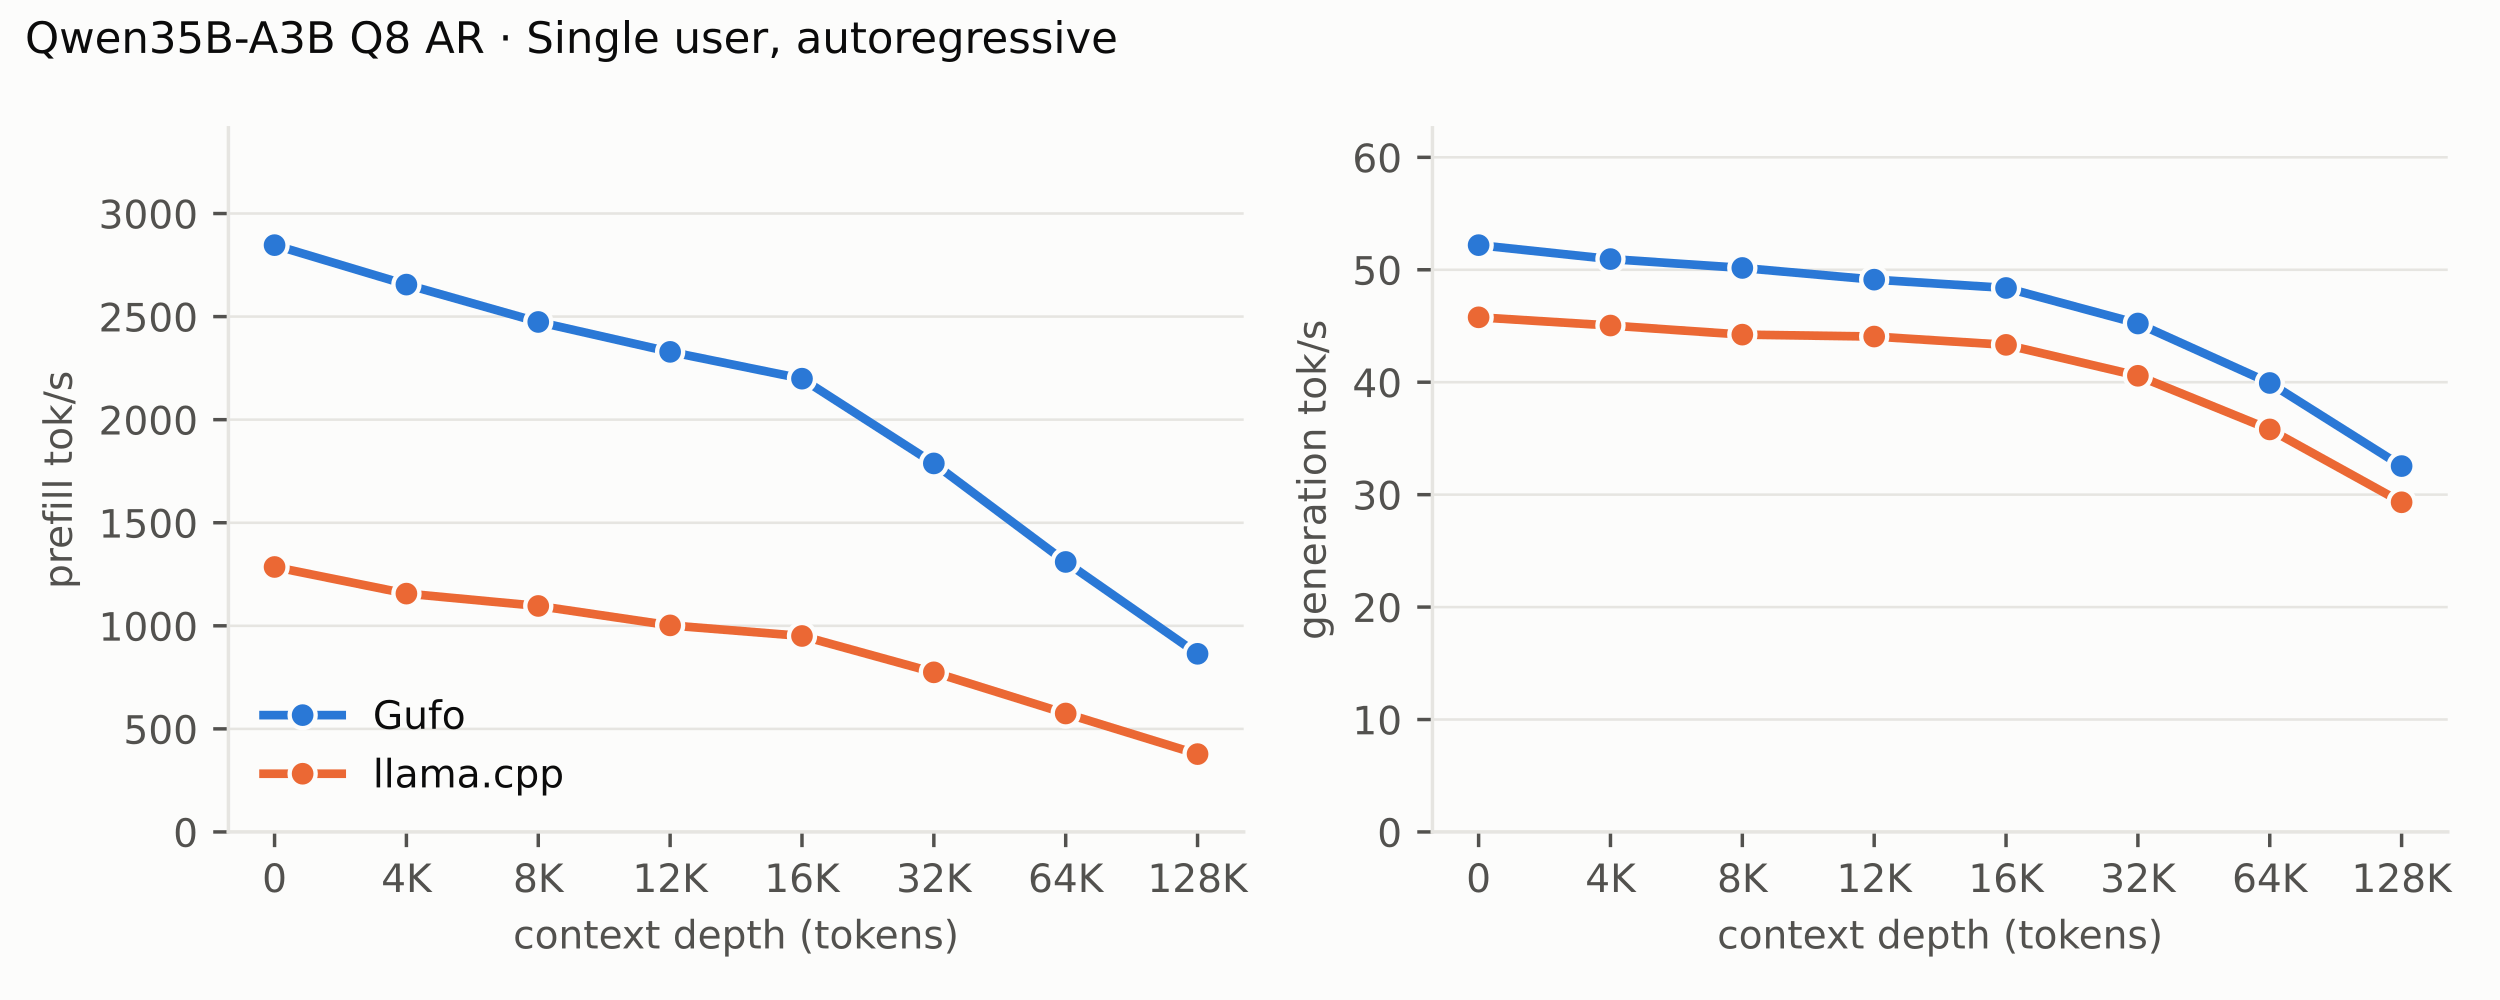
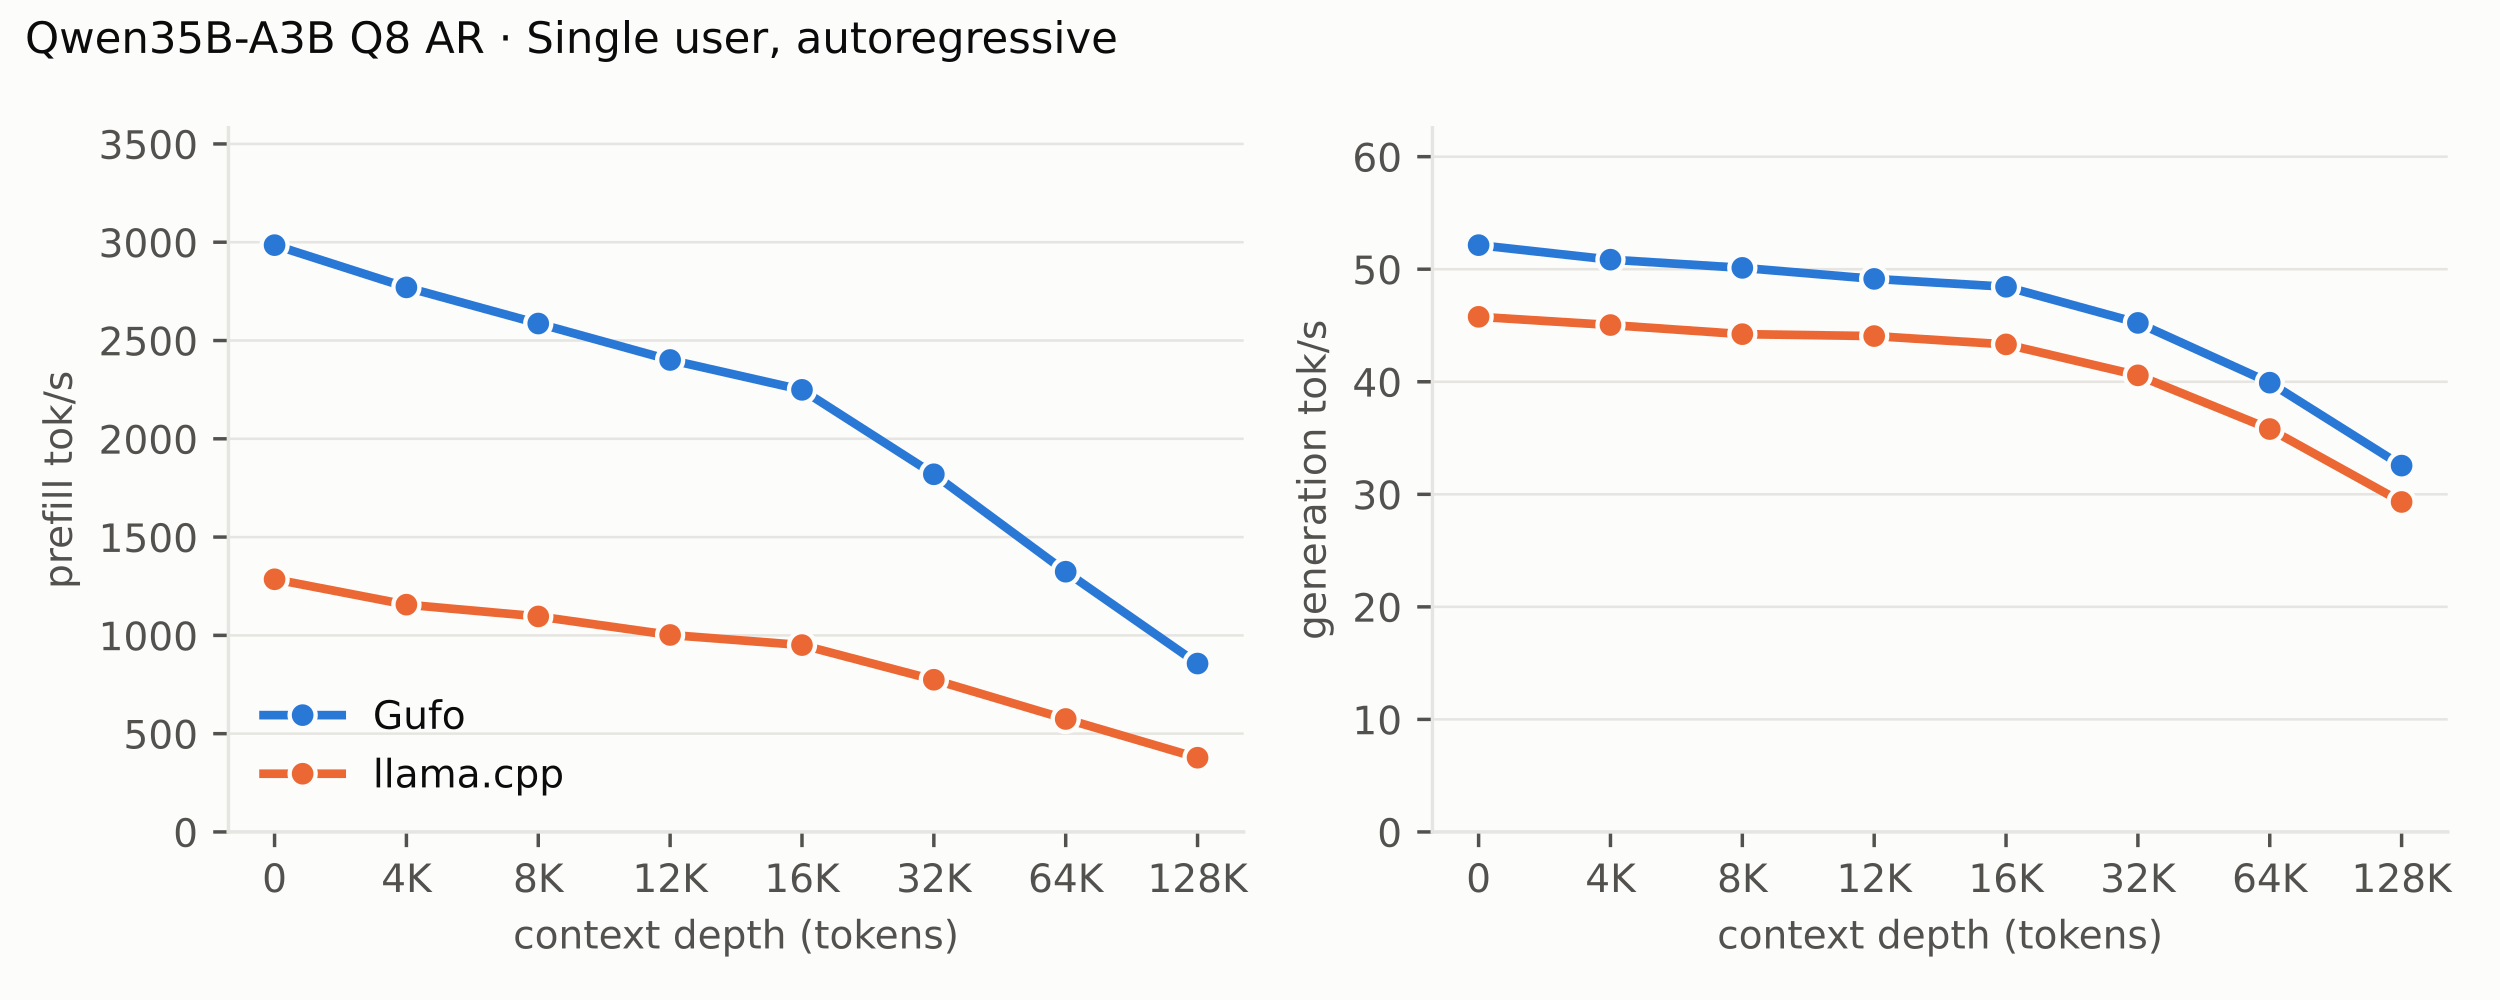
<svg xmlns="http://www.w3.org/2000/svg" xmlns:xlink="http://www.w3.org/1999/xlink" width="576pt" height="230.4pt" viewBox="0 0 576 230.4" version="1.1">
  <defs>
    <style type="text/css">*{stroke-linejoin: round; stroke-linecap: butt}</style>
  </defs>
  <g id="figure_1">
    <g id="patch_1">
      <path d="M 0 230.4 L 576 230.4 L 576 0 L 0 0 z " style="fill: #fcfcfb" />
    </g>
    <g id="axes_1">
      <g id="patch_2">
        <path d="M 52.626 191.679 L 286.549 191.679 L 286.549 29.441 L 52.626 29.441 z " style="fill: #fcfcfb" />
      </g>
      <g id="matplotlib.axis_1">
        <g id="xtick_1">
          <g id="line2d_1">
            <defs>
              <path id="m1ebf051f68" d="M 0 0 L 0 3.5 " style="stroke: #52514e; stroke-width: 0.8" />
            </defs>
            <g>
              <use xlink:href="#m1ebf051f68" x="63.259" y="191.679" style="fill: #52514e; stroke: #52514e; stroke-width: 0.8" />
            </g>
          </g>
          <g id="text_1">
            <text style="font-size: 9px; font-family: 'DejaVu Sans', 'Bitstream Vera Sans', 'Computer Modern Sans Serif', 'Lucida Grande', 'Verdana', 'Geneva', 'Lucid', 'Arial', 'Helvetica', 'Avant Garde', sans-serif; text-anchor: middle; fill: #52514e" x="63.259" y="205.517" transform="rotate(-0 63.25858 205.5172)">0</text>
          </g>
        </g>
        <g id="xtick_2">
          <g id="line2d_2">
            <g>
              <use xlink:href="#m1ebf051f68" x="93.638" y="191.679" style="fill: #52514e; stroke: #52514e; stroke-width: 0.8" />
            </g>
          </g>
          <g id="text_2">
            <text style="font-size: 9px; font-family: 'DejaVu Sans', 'Bitstream Vera Sans', 'Computer Modern Sans Serif', 'Lucida Grande', 'Verdana', 'Geneva', 'Lucid', 'Arial', 'Helvetica', 'Avant Garde', sans-serif; text-anchor: middle; fill: #52514e" x="93.638" y="205.517" transform="rotate(-0 93.63823 205.5172)">4K</text>
          </g>
        </g>
        <g id="xtick_3">
          <g id="line2d_3">
            <g>
              <use xlink:href="#m1ebf051f68" x="124.018" y="191.679" style="fill: #52514e; stroke: #52514e; stroke-width: 0.8" />
            </g>
          </g>
          <g id="text_3">
            <text style="font-size: 9px; font-family: 'DejaVu Sans', 'Bitstream Vera Sans', 'Computer Modern Sans Serif', 'Lucida Grande', 'Verdana', 'Geneva', 'Lucid', 'Arial', 'Helvetica', 'Avant Garde', sans-serif; text-anchor: middle; fill: #52514e" x="124.018" y="205.517" transform="rotate(-0 124.0179 205.5172)">8K</text>
          </g>
        </g>
        <g id="xtick_4">
          <g id="line2d_4">
            <g>
              <use xlink:href="#m1ebf051f68" x="154.398" y="191.679" style="fill: #52514e; stroke: #52514e; stroke-width: 0.8" />
            </g>
          </g>
          <g id="text_4">
            <text style="font-size: 9px; font-family: 'DejaVu Sans', 'Bitstream Vera Sans', 'Computer Modern Sans Serif', 'Lucida Grande', 'Verdana', 'Geneva', 'Lucid', 'Arial', 'Helvetica', 'Avant Garde', sans-serif; text-anchor: middle; fill: #52514e" x="154.398" y="205.517" transform="rotate(-0 154.3975 205.5172)">12K</text>
          </g>
        </g>
        <g id="xtick_5">
          <g id="line2d_5">
            <g>
              <use xlink:href="#m1ebf051f68" x="184.777" y="191.679" style="fill: #52514e; stroke: #52514e; stroke-width: 0.8" />
            </g>
          </g>
          <g id="text_5">
            <text style="font-size: 9px; font-family: 'DejaVu Sans', 'Bitstream Vera Sans', 'Computer Modern Sans Serif', 'Lucida Grande', 'Verdana', 'Geneva', 'Lucid', 'Arial', 'Helvetica', 'Avant Garde', sans-serif; text-anchor: middle; fill: #52514e" x="184.777" y="205.517" transform="rotate(-0 184.7772 205.5172)">16K</text>
          </g>
        </g>
        <g id="xtick_6">
          <g id="line2d_6">
            <g>
              <use xlink:href="#m1ebf051f68" x="215.157" y="191.679" style="fill: #52514e; stroke: #52514e; stroke-width: 0.8" />
            </g>
          </g>
          <g id="text_6">
            <text style="font-size: 9px; font-family: 'DejaVu Sans', 'Bitstream Vera Sans', 'Computer Modern Sans Serif', 'Lucida Grande', 'Verdana', 'Geneva', 'Lucid', 'Arial', 'Helvetica', 'Avant Garde', sans-serif; text-anchor: middle; fill: #52514e" x="215.157" y="205.517" transform="rotate(-0 215.1568 205.5172)">32K</text>
          </g>
        </g>
        <g id="xtick_7">
          <g id="line2d_7">
            <g>
              <use xlink:href="#m1ebf051f68" x="245.536" y="191.679" style="fill: #52514e; stroke: #52514e; stroke-width: 0.8" />
            </g>
          </g>
          <g id="text_7">
            <text style="font-size: 9px; font-family: 'DejaVu Sans', 'Bitstream Vera Sans', 'Computer Modern Sans Serif', 'Lucida Grande', 'Verdana', 'Geneva', 'Lucid', 'Arial', 'Helvetica', 'Avant Garde', sans-serif; text-anchor: middle; fill: #52514e" x="245.536" y="205.517" transform="rotate(-0 245.5365 205.5172)">64K</text>
          </g>
        </g>
        <g id="xtick_8">
          <g id="line2d_8">
            <g>
              <use xlink:href="#m1ebf051f68" x="275.916" y="191.679" style="fill: #52514e; stroke: #52514e; stroke-width: 0.8" />
            </g>
          </g>
          <g id="text_8">
            <text style="font-size: 9px; font-family: 'DejaVu Sans', 'Bitstream Vera Sans', 'Computer Modern Sans Serif', 'Lucida Grande', 'Verdana', 'Geneva', 'Lucid', 'Arial', 'Helvetica', 'Avant Garde', sans-serif; text-anchor: middle; fill: #52514e" x="275.916" y="205.517" transform="rotate(-0 275.9161 205.5172)">128K</text>
          </g>
        </g>
        <g id="text_9">
          <text style="font-size: 9px; font-family: 'DejaVu Sans', 'Bitstream Vera Sans', 'Computer Modern Sans Serif', 'Lucida Grande', 'Verdana', 'Geneva', 'Lucid', 'Arial', 'Helvetica', 'Avant Garde', sans-serif; text-anchor: middle; fill: #52514e" x="169.587" y="218.518" transform="rotate(-0 169.5874 218.5179)">context depth (tokens)</text>
        </g>
      </g>
      <g id="matplotlib.axis_2">
        <g id="ytick_1">
          <g id="line2d_9">
-             <path d="M 52.626 191.679 L 286.549 191.679 " clip-path="url(#pd41758e7b6)" style="fill: none; stroke: #e6e5e1; stroke-width: 0.6; stroke-linecap: square" />
+             <path d="M 52.626 191.679 L 286.549 191.679 " clip-path="url(#p1245cb9a4b)" style="fill: none; stroke: #e6e5e1; stroke-width: 0.6; stroke-linecap: square" />
          </g>
          <g id="line2d_10">
            <defs>
              <path id="m680e5b1e24" d="M 0 0 L -3.5 0 " style="stroke: #52514e; stroke-width: 0.8" />
            </defs>
            <g>
              <use xlink:href="#m680e5b1e24" x="52.626" y="191.679" style="fill: #52514e; stroke: #52514e; stroke-width: 0.8" />
            </g>
          </g>
          <g id="text_10">
            <text style="font-size: 9px; font-family: 'DejaVu Sans', 'Bitstream Vera Sans', 'Computer Modern Sans Serif', 'Lucida Grande', 'Verdana', 'Geneva', 'Lucid', 'Arial', 'Helvetica', 'Avant Garde', sans-serif; text-anchor: end; fill: #52514e" x="45.626" y="195.098" transform="rotate(-0 45.6257 195.0982)">0</text>
          </g>
        </g>
        <g id="ytick_2">
          <g id="line2d_11">
-             <path d="M 52.626 167.932 L 286.549 167.932 " clip-path="url(#pd41758e7b6)" style="fill: none; stroke: #e6e5e1; stroke-width: 0.6; stroke-linecap: square" />
+             <path d="M 52.626 169.034 L 286.549 169.034 " clip-path="url(#p1245cb9a4b)" style="fill: none; stroke: #e6e5e1; stroke-width: 0.6; stroke-linecap: square" />
          </g>
          <g id="line2d_12">
            <g>
-               <use xlink:href="#m680e5b1e24" x="52.626" y="167.932" style="fill: #52514e; stroke: #52514e; stroke-width: 0.8" />
+               <use xlink:href="#m680e5b1e24" x="52.626" y="169.034" style="fill: #52514e; stroke: #52514e; stroke-width: 0.8" />
            </g>
          </g>
          <g id="text_11">
-             <text style="font-size: 9px; font-family: 'DejaVu Sans', 'Bitstream Vera Sans', 'Computer Modern Sans Serif', 'Lucida Grande', 'Verdana', 'Geneva', 'Lucid', 'Arial', 'Helvetica', 'Avant Garde', sans-serif; text-anchor: end; fill: #52514e" x="45.626" y="171.351" transform="rotate(-0 45.6257 171.3512)">500</text>
+             <text style="font-size: 9px; font-family: 'DejaVu Sans', 'Bitstream Vera Sans', 'Computer Modern Sans Serif', 'Lucida Grande', 'Verdana', 'Geneva', 'Lucid', 'Arial', 'Helvetica', 'Avant Garde', sans-serif; text-anchor: end; fill: #52514e" x="45.626" y="172.453" transform="rotate(-0 45.6257 172.4529)">500</text>
          </g>
        </g>
        <g id="ytick_3">
          <g id="line2d_13">
-             <path d="M 52.626 144.185 L 286.549 144.185 " clip-path="url(#pd41758e7b6)" style="fill: none; stroke: #e6e5e1; stroke-width: 0.6; stroke-linecap: square" />
+             <path d="M 52.626 146.389 L 286.549 146.389 " clip-path="url(#p1245cb9a4b)" style="fill: none; stroke: #e6e5e1; stroke-width: 0.6; stroke-linecap: square" />
          </g>
          <g id="line2d_14">
            <g>
-               <use xlink:href="#m680e5b1e24" x="52.626" y="144.185" style="fill: #52514e; stroke: #52514e; stroke-width: 0.8" />
+               <use xlink:href="#m680e5b1e24" x="52.626" y="146.389" style="fill: #52514e; stroke: #52514e; stroke-width: 0.8" />
            </g>
          </g>
          <g id="text_12">
-             <text style="font-size: 9px; font-family: 'DejaVu Sans', 'Bitstream Vera Sans', 'Computer Modern Sans Serif', 'Lucida Grande', 'Verdana', 'Geneva', 'Lucid', 'Arial', 'Helvetica', 'Avant Garde', sans-serif; text-anchor: end; fill: #52514e" x="45.626" y="147.604" transform="rotate(-0 45.6257 147.6043)">1000</text>
+             <text style="font-size: 9px; font-family: 'DejaVu Sans', 'Bitstream Vera Sans', 'Computer Modern Sans Serif', 'Lucida Grande', 'Verdana', 'Geneva', 'Lucid', 'Arial', 'Helvetica', 'Avant Garde', sans-serif; text-anchor: end; fill: #52514e" x="45.626" y="149.808" transform="rotate(-0 45.6257 149.8076)">1000</text>
          </g>
        </g>
        <g id="ytick_4">
          <g id="line2d_15">
-             <path d="M 52.626 120.438 L 286.549 120.438 " clip-path="url(#pd41758e7b6)" style="fill: none; stroke: #e6e5e1; stroke-width: 0.6; stroke-linecap: square" />
+             <path d="M 52.626 123.743 L 286.549 123.743 " clip-path="url(#p1245cb9a4b)" style="fill: none; stroke: #e6e5e1; stroke-width: 0.6; stroke-linecap: square" />
          </g>
          <g id="line2d_16">
            <g>
-               <use xlink:href="#m680e5b1e24" x="52.626" y="120.438" style="fill: #52514e; stroke: #52514e; stroke-width: 0.8" />
+               <use xlink:href="#m680e5b1e24" x="52.626" y="123.743" style="fill: #52514e; stroke: #52514e; stroke-width: 0.8" />
            </g>
          </g>
          <g id="text_13">
-             <text style="font-size: 9px; font-family: 'DejaVu Sans', 'Bitstream Vera Sans', 'Computer Modern Sans Serif', 'Lucida Grande', 'Verdana', 'Geneva', 'Lucid', 'Arial', 'Helvetica', 'Avant Garde', sans-serif; text-anchor: end; fill: #52514e" x="45.626" y="123.857" transform="rotate(-0 45.6257 123.8573)">1500</text>
+             <text style="font-size: 9px; font-family: 'DejaVu Sans', 'Bitstream Vera Sans', 'Computer Modern Sans Serif', 'Lucida Grande', 'Verdana', 'Geneva', 'Lucid', 'Arial', 'Helvetica', 'Avant Garde', sans-serif; text-anchor: end; fill: #52514e" x="45.626" y="127.162" transform="rotate(-0 45.6257 127.1624)">1500</text>
          </g>
        </g>
        <g id="ytick_5">
          <g id="line2d_17">
-             <path d="M 52.626 96.691 L 286.549 96.691 " clip-path="url(#pd41758e7b6)" style="fill: none; stroke: #e6e5e1; stroke-width: 0.6; stroke-linecap: square" />
+             <path d="M 52.626 101.098 L 286.549 101.098 " clip-path="url(#p1245cb9a4b)" style="fill: none; stroke: #e6e5e1; stroke-width: 0.6; stroke-linecap: square" />
          </g>
          <g id="line2d_18">
            <g>
-               <use xlink:href="#m680e5b1e24" x="52.626" y="96.691" style="fill: #52514e; stroke: #52514e; stroke-width: 0.8" />
+               <use xlink:href="#m680e5b1e24" x="52.626" y="101.098" style="fill: #52514e; stroke: #52514e; stroke-width: 0.8" />
            </g>
          </g>
          <g id="text_14">
-             <text style="font-size: 9px; font-family: 'DejaVu Sans', 'Bitstream Vera Sans', 'Computer Modern Sans Serif', 'Lucida Grande', 'Verdana', 'Geneva', 'Lucid', 'Arial', 'Helvetica', 'Avant Garde', sans-serif; text-anchor: end; fill: #52514e" x="45.626" y="100.11" transform="rotate(-0 45.6257 100.1103)">2000</text>
+             <text style="font-size: 9px; font-family: 'DejaVu Sans', 'Bitstream Vera Sans', 'Computer Modern Sans Serif', 'Lucida Grande', 'Verdana', 'Geneva', 'Lucid', 'Arial', 'Helvetica', 'Avant Garde', sans-serif; text-anchor: end; fill: #52514e" x="45.626" y="104.517" transform="rotate(-0 45.6257 104.5171)">2000</text>
          </g>
        </g>
        <g id="ytick_6">
          <g id="line2d_19">
-             <path d="M 52.626 72.944 L 286.549 72.944 " clip-path="url(#pd41758e7b6)" style="fill: none; stroke: #e6e5e1; stroke-width: 0.6; stroke-linecap: square" />
+             <path d="M 52.626 78.453 L 286.549 78.453 " clip-path="url(#p1245cb9a4b)" style="fill: none; stroke: #e6e5e1; stroke-width: 0.6; stroke-linecap: square" />
          </g>
          <g id="line2d_20">
            <g>
-               <use xlink:href="#m680e5b1e24" x="52.626" y="72.944" style="fill: #52514e; stroke: #52514e; stroke-width: 0.8" />
+               <use xlink:href="#m680e5b1e24" x="52.626" y="78.453" style="fill: #52514e; stroke: #52514e; stroke-width: 0.8" />
            </g>
          </g>
          <g id="text_15">
-             <text style="font-size: 9px; font-family: 'DejaVu Sans', 'Bitstream Vera Sans', 'Computer Modern Sans Serif', 'Lucida Grande', 'Verdana', 'Geneva', 'Lucid', 'Arial', 'Helvetica', 'Avant Garde', sans-serif; text-anchor: end; fill: #52514e" x="45.626" y="76.363" transform="rotate(-0 45.6257 76.36327)">2500</text>
+             <text style="font-size: 9px; font-family: 'DejaVu Sans', 'Bitstream Vera Sans', 'Computer Modern Sans Serif', 'Lucida Grande', 'Verdana', 'Geneva', 'Lucid', 'Arial', 'Helvetica', 'Avant Garde', sans-serif; text-anchor: end; fill: #52514e" x="45.626" y="81.872" transform="rotate(-0 45.6257 81.87176)">2500</text>
          </g>
        </g>
        <g id="ytick_7">
          <g id="line2d_21">
-             <path d="M 52.626 49.197 L 286.549 49.197 " clip-path="url(#pd41758e7b6)" style="fill: none; stroke: #e6e5e1; stroke-width: 0.6; stroke-linecap: square" />
+             <path d="M 52.626 55.808 L 286.549 55.808 " clip-path="url(#p1245cb9a4b)" style="fill: none; stroke: #e6e5e1; stroke-width: 0.6; stroke-linecap: square" />
          </g>
          <g id="line2d_22">
            <g>
-               <use xlink:href="#m680e5b1e24" x="52.626" y="49.197" style="fill: #52514e; stroke: #52514e; stroke-width: 0.8" />
+               <use xlink:href="#m680e5b1e24" x="52.626" y="55.808" style="fill: #52514e; stroke: #52514e; stroke-width: 0.8" />
            </g>
          </g>
          <g id="text_16">
-             <text style="font-size: 9px; font-family: 'DejaVu Sans', 'Bitstream Vera Sans', 'Computer Modern Sans Serif', 'Lucida Grande', 'Verdana', 'Geneva', 'Lucid', 'Arial', 'Helvetica', 'Avant Garde', sans-serif; text-anchor: end; fill: #52514e" x="45.626" y="52.616" transform="rotate(-0 45.6257 52.61628)">3000</text>
-           </g>
-         </g>
-         <g id="text_17">
+             <text style="font-size: 9px; font-family: 'DejaVu Sans', 'Bitstream Vera Sans', 'Computer Modern Sans Serif', 'Lucida Grande', 'Verdana', 'Geneva', 'Lucid', 'Arial', 'Helvetica', 'Avant Garde', sans-serif; text-anchor: end; fill: #52514e" x="45.626" y="59.226" transform="rotate(-0 45.6257 59.22646)">3000</text>
+           </g>
+         </g>
+         <g id="ytick_8">
+           <g id="line2d_23">
+             <path d="M 52.626 33.162 L 286.549 33.162 " clip-path="url(#p1245cb9a4b)" style="fill: none; stroke: #e6e5e1; stroke-width: 0.6; stroke-linecap: square" />
+           </g>
+           <g id="line2d_24">
+             <g>
+               <use xlink:href="#m680e5b1e24" x="52.626" y="33.162" style="fill: #52514e; stroke: #52514e; stroke-width: 0.8" />
+             </g>
+           </g>
+           <g id="text_17">
+             <text style="font-size: 9px; font-family: 'DejaVu Sans', 'Bitstream Vera Sans', 'Computer Modern Sans Serif', 'Lucida Grande', 'Verdana', 'Geneva', 'Lucid', 'Arial', 'Helvetica', 'Avant Garde', sans-serif; text-anchor: end; fill: #52514e" x="45.626" y="36.581" transform="rotate(-0 45.6257 36.58116)">3500</text>
+           </g>
+         </g>
+         <g id="text_18">
          <text style="font-size: 9px; font-family: 'DejaVu Sans', 'Bitstream Vera Sans', 'Computer Modern Sans Serif', 'Lucida Grande', 'Verdana', 'Geneva', 'Lucid', 'Arial', 'Helvetica', 'Avant Garde', sans-serif; text-anchor: middle; fill: #52514e" x="16.559" y="110.56" transform="rotate(-90 16.55859 110.56)">prefill tok/s</text>
        </g>
      </g>
-       <g id="line2d_23">
-         <path d="M 63.259 56.481 L 93.638 65.572 L 124.018 74.182 L 154.398 81.07 L 184.777 87.247 L 215.157 106.772 L 245.536 129.475 L 275.916 150.638 " clip-path="url(#pd41758e7b6)" style="fill: none; stroke: #2a78d6; stroke-width: 2; stroke-linecap: square" />
+       <g id="line2d_25">
+         <path d="M 63.259 56.481 L 93.638 66.212 L 124.018 74.542 L 154.398 82.939 L 184.777 89.823 L 215.157 109.273 L 245.536 131.719 L 275.916 152.882 " clip-path="url(#p1245cb9a4b)" style="fill: none; stroke: #2a78d6; stroke-width: 2; stroke-linecap: square" />
        <defs>
          <path id="m91930ba968" d="M 0 3 C 0.796 3 1.559 2.684 2.121 2.121 C 2.684 1.559 3 0.796 3 0 C 3 -0.796 2.684 -1.559 2.121 -2.121 C 1.559 -2.684 0.796 -3 0 -3 C -0.796 -3 -1.559 -2.684 -2.121 -2.121 C -2.684 -1.559 -3 -0.796 -3 0 C -3 0.796 -2.684 1.559 -2.121 2.121 C -1.559 2.684 -0.796 3 0 3 z " style="stroke: #fcfcfb" />
        </defs>
-         <g clip-path="url(#pd41758e7b6)">
+         <g clip-path="url(#p1245cb9a4b)">
          <use xlink:href="#m91930ba968" x="63.259" y="56.481" style="fill: #2a78d6; stroke: #fcfcfb" />
-           <use xlink:href="#m91930ba968" x="93.638" y="65.572" style="fill: #2a78d6; stroke: #fcfcfb" />
-           <use xlink:href="#m91930ba968" x="124.018" y="74.182" style="fill: #2a78d6; stroke: #fcfcfb" />
-           <use xlink:href="#m91930ba968" x="154.398" y="81.07" style="fill: #2a78d6; stroke: #fcfcfb" />
-           <use xlink:href="#m91930ba968" x="184.777" y="87.247" style="fill: #2a78d6; stroke: #fcfcfb" />
-           <use xlink:href="#m91930ba968" x="215.157" y="106.772" style="fill: #2a78d6; stroke: #fcfcfb" />
-           <use xlink:href="#m91930ba968" x="245.536" y="129.475" style="fill: #2a78d6; stroke: #fcfcfb" />
-           <use xlink:href="#m91930ba968" x="275.916" y="150.638" style="fill: #2a78d6; stroke: #fcfcfb" />
-         </g>
-       </g>
-       <g id="line2d_24">
-         <path d="M 63.259 130.633 L 93.638 136.769 L 124.018 139.614 L 154.398 144.09 L 184.777 146.532 L 215.157 154.907 L 245.536 164.389 L 275.916 173.746 " clip-path="url(#pd41758e7b6)" style="fill: none; stroke: #eb6834; stroke-width: 2; stroke-linecap: square" />
+           <use xlink:href="#m91930ba968" x="93.638" y="66.212" style="fill: #2a78d6; stroke: #fcfcfb" />
+           <use xlink:href="#m91930ba968" x="124.018" y="74.542" style="fill: #2a78d6; stroke: #fcfcfb" />
+           <use xlink:href="#m91930ba968" x="154.398" y="82.939" style="fill: #2a78d6; stroke: #fcfcfb" />
+           <use xlink:href="#m91930ba968" x="184.777" y="89.823" style="fill: #2a78d6; stroke: #fcfcfb" />
+           <use xlink:href="#m91930ba968" x="215.157" y="109.273" style="fill: #2a78d6; stroke: #fcfcfb" />
+           <use xlink:href="#m91930ba968" x="245.536" y="131.719" style="fill: #2a78d6; stroke: #fcfcfb" />
+           <use xlink:href="#m91930ba968" x="275.916" y="152.882" style="fill: #2a78d6; stroke: #fcfcfb" />
+         </g>
+       </g>
+       <g id="line2d_26">
+         <path d="M 63.259 133.465 L 93.638 139.316 L 124.018 142.03 L 154.398 146.298 L 184.777 148.627 L 215.157 156.613 L 245.536 165.655 L 275.916 174.578 " clip-path="url(#p1245cb9a4b)" style="fill: none; stroke: #eb6834; stroke-width: 2; stroke-linecap: square" />
        <defs>
          <path id="ma0614988b8" d="M 0 3 C 0.796 3 1.559 2.684 2.121 2.121 C 2.684 1.559 3 0.796 3 0 C 3 -0.796 2.684 -1.559 2.121 -2.121 C 1.559 -2.684 0.796 -3 0 -3 C -0.796 -3 -1.559 -2.684 -2.121 -2.121 C -2.684 -1.559 -3 -0.796 -3 0 C -3 0.796 -2.684 1.559 -2.121 2.121 C -1.559 2.684 -0.796 3 0 3 z " style="stroke: #fcfcfb" />
        </defs>
-         <g clip-path="url(#pd41758e7b6)">
-           <use xlink:href="#ma0614988b8" x="63.259" y="130.633" style="fill: #eb6834; stroke: #fcfcfb" />
-           <use xlink:href="#ma0614988b8" x="93.638" y="136.769" style="fill: #eb6834; stroke: #fcfcfb" />
-           <use xlink:href="#ma0614988b8" x="124.018" y="139.614" style="fill: #eb6834; stroke: #fcfcfb" />
-           <use xlink:href="#ma0614988b8" x="154.398" y="144.09" style="fill: #eb6834; stroke: #fcfcfb" />
-           <use xlink:href="#ma0614988b8" x="184.777" y="146.532" style="fill: #eb6834; stroke: #fcfcfb" />
-           <use xlink:href="#ma0614988b8" x="215.157" y="154.907" style="fill: #eb6834; stroke: #fcfcfb" />
-           <use xlink:href="#ma0614988b8" x="245.536" y="164.389" style="fill: #eb6834; stroke: #fcfcfb" />
-           <use xlink:href="#ma0614988b8" x="275.916" y="173.746" style="fill: #eb6834; stroke: #fcfcfb" />
+         <g clip-path="url(#p1245cb9a4b)">
+           <use xlink:href="#ma0614988b8" x="63.259" y="133.465" style="fill: #eb6834; stroke: #fcfcfb" />
+           <use xlink:href="#ma0614988b8" x="93.638" y="139.316" style="fill: #eb6834; stroke: #fcfcfb" />
+           <use xlink:href="#ma0614988b8" x="124.018" y="142.03" style="fill: #eb6834; stroke: #fcfcfb" />
+           <use xlink:href="#ma0614988b8" x="154.398" y="146.298" style="fill: #eb6834; stroke: #fcfcfb" />
+           <use xlink:href="#ma0614988b8" x="184.777" y="148.627" style="fill: #eb6834; stroke: #fcfcfb" />
+           <use xlink:href="#ma0614988b8" x="215.157" y="156.613" style="fill: #eb6834; stroke: #fcfcfb" />
+           <use xlink:href="#ma0614988b8" x="245.536" y="165.655" style="fill: #eb6834; stroke: #fcfcfb" />
+           <use xlink:href="#ma0614988b8" x="275.916" y="174.578" style="fill: #eb6834; stroke: #fcfcfb" />
        </g>
      </g>
      <g id="patch_3">
        <path d="M 52.626 191.679 L 52.626 29.441 " style="fill: none; stroke: #e6e5e1; stroke-width: 0.8; stroke-linejoin: miter; stroke-linecap: square" />
      </g>
      <g id="patch_4">
        <path d="M 52.626 191.679 L 286.549 191.679 " style="fill: none; stroke: #e6e5e1; stroke-width: 0.8; stroke-linejoin: miter; stroke-linecap: square" />
      </g>
      <g id="legend_1">
-         <g id="line2d_25">
+         <g id="line2d_27">
          <path d="M 60.726 164.766 L 69.726 164.766 L 78.726 164.766 " style="fill: none; stroke: #2a78d6; stroke-width: 2; stroke-linecap: square" />
          <g>
            <use xlink:href="#m91930ba968" x="69.726" y="164.766" style="fill: #2a78d6; stroke: #fcfcfb" />
          </g>
        </g>
-         <g id="text_18">
+         <g id="text_19">
          <text style="font-size: 9px; font-family: 'DejaVu Sans', 'Bitstream Vera Sans', 'Computer Modern Sans Serif', 'Lucida Grande', 'Verdana', 'Geneva', 'Lucid', 'Arial', 'Helvetica', 'Avant Garde', sans-serif; text-anchor: start; fill: #0b0b0b" x="85.926" y="167.916" transform="rotate(-0 85.9257 167.9165)">Gufo</text>
        </g>
-         <g id="line2d_26">
+         <g id="line2d_28">
          <path d="M 60.726 178.267 L 69.726 178.267 L 78.726 178.267 " style="fill: none; stroke: #eb6834; stroke-width: 2; stroke-linecap: square" />
          <g>
            <use xlink:href="#ma0614988b8" x="69.726" y="178.267" style="fill: #eb6834; stroke: #fcfcfb" />
          </g>
        </g>
-         <g id="text_19">
+         <g id="text_20">
          <text style="font-size: 9px; font-family: 'DejaVu Sans', 'Bitstream Vera Sans', 'Computer Modern Sans Serif', 'Lucida Grande', 'Verdana', 'Geneva', 'Lucid', 'Arial', 'Helvetica', 'Avant Garde', sans-serif; text-anchor: start; fill: #0b0b0b" x="85.926" y="181.417" transform="rotate(-0 85.9257 181.4172)">llama.cpp</text>
        </g>
      </g>
    </g>
    <g id="axes_2">
      <g id="patch_5">
        <path d="M 330.039 191.679 L 563.963 191.679 L 563.963 29.441 L 330.039 29.441 z " style="fill: #fcfcfb" />
      </g>
      <g id="matplotlib.axis_3">
        <g id="xtick_9">
-           <g id="line2d_27">
+           <g id="line2d_29">
            <g>
              <use xlink:href="#m1ebf051f68" x="340.672" y="191.679" style="fill: #52514e; stroke: #52514e; stroke-width: 0.8" />
            </g>
          </g>
-           <g id="text_20">
+           <g id="text_21">
            <text style="font-size: 9px; font-family: 'DejaVu Sans', 'Bitstream Vera Sans', 'Computer Modern Sans Serif', 'Lucida Grande', 'Verdana', 'Geneva', 'Lucid', 'Arial', 'Helvetica', 'Avant Garde', sans-serif; text-anchor: middle; fill: #52514e" x="340.672" y="205.517" transform="rotate(-0 340.6723 205.5172)">0</text>
          </g>
        </g>
        <g id="xtick_10">
-           <g id="line2d_28">
+           <g id="line2d_30">
            <g>
              <use xlink:href="#m1ebf051f68" x="371.052" y="191.679" style="fill: #52514e; stroke: #52514e; stroke-width: 0.8" />
            </g>
          </g>
-           <g id="text_21">
+           <g id="text_22">
            <text style="font-size: 9px; font-family: 'DejaVu Sans', 'Bitstream Vera Sans', 'Computer Modern Sans Serif', 'Lucida Grande', 'Verdana', 'Geneva', 'Lucid', 'Arial', 'Helvetica', 'Avant Garde', sans-serif; text-anchor: middle; fill: #52514e" x="371.052" y="205.517" transform="rotate(-0 371.052 205.5172)">4K</text>
          </g>
        </g>
        <g id="xtick_11">
-           <g id="line2d_29">
+           <g id="line2d_31">
            <g>
              <use xlink:href="#m1ebf051f68" x="401.432" y="191.679" style="fill: #52514e; stroke: #52514e; stroke-width: 0.8" />
            </g>
          </g>
-           <g id="text_22">
+           <g id="text_23">
            <text style="font-size: 9px; font-family: 'DejaVu Sans', 'Bitstream Vera Sans', 'Computer Modern Sans Serif', 'Lucida Grande', 'Verdana', 'Geneva', 'Lucid', 'Arial', 'Helvetica', 'Avant Garde', sans-serif; text-anchor: middle; fill: #52514e" x="401.432" y="205.517" transform="rotate(-0 401.4316 205.5172)">8K</text>
          </g>
        </g>
        <g id="xtick_12">
-           <g id="line2d_30">
+           <g id="line2d_32">
            <g>
              <use xlink:href="#m1ebf051f68" x="431.811" y="191.679" style="fill: #52514e; stroke: #52514e; stroke-width: 0.8" />
            </g>
          </g>
-           <g id="text_23">
+           <g id="text_24">
            <text style="font-size: 9px; font-family: 'DejaVu Sans', 'Bitstream Vera Sans', 'Computer Modern Sans Serif', 'Lucida Grande', 'Verdana', 'Geneva', 'Lucid', 'Arial', 'Helvetica', 'Avant Garde', sans-serif; text-anchor: middle; fill: #52514e" x="431.811" y="205.517" transform="rotate(-0 431.8113 205.5172)">12K</text>
          </g>
        </g>
        <g id="xtick_13">
-           <g id="line2d_31">
+           <g id="line2d_33">
            <g>
              <use xlink:href="#m1ebf051f68" x="462.191" y="191.679" style="fill: #52514e; stroke: #52514e; stroke-width: 0.8" />
            </g>
          </g>
-           <g id="text_24">
+           <g id="text_25">
            <text style="font-size: 9px; font-family: 'DejaVu Sans', 'Bitstream Vera Sans', 'Computer Modern Sans Serif', 'Lucida Grande', 'Verdana', 'Geneva', 'Lucid', 'Arial', 'Helvetica', 'Avant Garde', sans-serif; text-anchor: middle; fill: #52514e" x="462.191" y="205.517" transform="rotate(-0 462.1909 205.5172)">16K</text>
          </g>
        </g>
        <g id="xtick_14">
-           <g id="line2d_32">
+           <g id="line2d_34">
            <g>
              <use xlink:href="#m1ebf051f68" x="492.571" y="191.679" style="fill: #52514e; stroke: #52514e; stroke-width: 0.8" />
            </g>
          </g>
-           <g id="text_25">
+           <g id="text_26">
            <text style="font-size: 9px; font-family: 'DejaVu Sans', 'Bitstream Vera Sans', 'Computer Modern Sans Serif', 'Lucida Grande', 'Verdana', 'Geneva', 'Lucid', 'Arial', 'Helvetica', 'Avant Garde', sans-serif; text-anchor: middle; fill: #52514e" x="492.571" y="205.517" transform="rotate(-0 492.5706 205.5172)">32K</text>
          </g>
        </g>
        <g id="xtick_15">
-           <g id="line2d_33">
+           <g id="line2d_35">
            <g>
              <use xlink:href="#m1ebf051f68" x="522.95" y="191.679" style="fill: #52514e; stroke: #52514e; stroke-width: 0.8" />
            </g>
          </g>
-           <g id="text_26">
+           <g id="text_27">
            <text style="font-size: 9px; font-family: 'DejaVu Sans', 'Bitstream Vera Sans', 'Computer Modern Sans Serif', 'Lucida Grande', 'Verdana', 'Geneva', 'Lucid', 'Arial', 'Helvetica', 'Avant Garde', sans-serif; text-anchor: middle; fill: #52514e" x="522.95" y="205.517" transform="rotate(-0 522.9502 205.5172)">64K</text>
          </g>
        </g>
        <g id="xtick_16">
-           <g id="line2d_34">
+           <g id="line2d_36">
            <g>
              <use xlink:href="#m1ebf051f68" x="553.33" y="191.679" style="fill: #52514e; stroke: #52514e; stroke-width: 0.8" />
            </g>
          </g>
-           <g id="text_27">
+           <g id="text_28">
            <text style="font-size: 9px; font-family: 'DejaVu Sans', 'Bitstream Vera Sans', 'Computer Modern Sans Serif', 'Lucida Grande', 'Verdana', 'Geneva', 'Lucid', 'Arial', 'Helvetica', 'Avant Garde', sans-serif; text-anchor: middle; fill: #52514e" x="553.33" y="205.517" transform="rotate(-0 553.3299 205.5172)">128K</text>
          </g>
        </g>
-         <g id="text_28">
+         <g id="text_29">
          <text style="font-size: 9px; font-family: 'DejaVu Sans', 'Bitstream Vera Sans', 'Computer Modern Sans Serif', 'Lucida Grande', 'Verdana', 'Geneva', 'Lucid', 'Arial', 'Helvetica', 'Avant Garde', sans-serif; text-anchor: middle; fill: #52514e" x="447.001" y="218.518" transform="rotate(-0 447.0011 218.5179)">context depth (tokens)</text>
        </g>
      </g>
      <g id="matplotlib.axis_4">
-         <g id="ytick_8">
-           <g id="line2d_35">
-             <path d="M 330.039 191.679 L 563.963 191.679 " clip-path="url(#pc69065fbe7)" style="fill: none; stroke: #e6e5e1; stroke-width: 0.6; stroke-linecap: square" />
-           </g>
-           <g id="line2d_36">
-             <g>
-               <use xlink:href="#m680e5b1e24" x="330.039" y="191.679" style="fill: #52514e; stroke: #52514e; stroke-width: 0.8" />
-             </g>
-           </g>
-           <g id="text_29">
-             <text style="font-size: 9px; font-family: 'DejaVu Sans', 'Bitstream Vera Sans', 'Computer Modern Sans Serif', 'Lucida Grande', 'Verdana', 'Geneva', 'Lucid', 'Arial', 'Helvetica', 'Avant Garde', sans-serif; text-anchor: end; fill: #52514e" x="323.039" y="195.098" transform="rotate(-0 323.0395 195.0982)">0</text>
-           </g>
-         </g>
        <g id="ytick_9">
          <g id="line2d_37">
-             <path d="M 330.039 165.774 L 563.963 165.774 " clip-path="url(#pc69065fbe7)" style="fill: none; stroke: #e6e5e1; stroke-width: 0.6; stroke-linecap: square" />
+             <path d="M 330.039 191.679 L 563.963 191.679 " clip-path="url(#pfcade36f7c)" style="fill: none; stroke: #e6e5e1; stroke-width: 0.6; stroke-linecap: square" />
          </g>
          <g id="line2d_38">
            <g>
-               <use xlink:href="#m680e5b1e24" x="330.039" y="165.774" style="fill: #52514e; stroke: #52514e; stroke-width: 0.8" />
+               <use xlink:href="#m680e5b1e24" x="330.039" y="191.679" style="fill: #52514e; stroke: #52514e; stroke-width: 0.8" />
            </g>
          </g>
          <g id="text_30">
-             <text style="font-size: 9px; font-family: 'DejaVu Sans', 'Bitstream Vera Sans', 'Computer Modern Sans Serif', 'Lucida Grande', 'Verdana', 'Geneva', 'Lucid', 'Arial', 'Helvetica', 'Avant Garde', sans-serif; text-anchor: end; fill: #52514e" x="323.039" y="169.193" transform="rotate(-0 323.0395 169.1931)">10</text>
+             <text style="font-size: 9px; font-family: 'DejaVu Sans', 'Bitstream Vera Sans', 'Computer Modern Sans Serif', 'Lucida Grande', 'Verdana', 'Geneva', 'Lucid', 'Arial', 'Helvetica', 'Avant Garde', sans-serif; text-anchor: end; fill: #52514e" x="323.039" y="195.098" transform="rotate(-0 323.0395 195.0982)">0</text>
          </g>
        </g>
        <g id="ytick_10">
          <g id="line2d_39">
-             <path d="M 330.039 139.869 L 563.963 139.869 " clip-path="url(#pc69065fbe7)" style="fill: none; stroke: #e6e5e1; stroke-width: 0.6; stroke-linecap: square" />
+             <path d="M 330.039 165.749 L 563.963 165.749 " clip-path="url(#pfcade36f7c)" style="fill: none; stroke: #e6e5e1; stroke-width: 0.6; stroke-linecap: square" />
          </g>
          <g id="line2d_40">
            <g>
-               <use xlink:href="#m680e5b1e24" x="330.039" y="139.869" style="fill: #52514e; stroke: #52514e; stroke-width: 0.8" />
+               <use xlink:href="#m680e5b1e24" x="330.039" y="165.749" style="fill: #52514e; stroke: #52514e; stroke-width: 0.8" />
            </g>
          </g>
          <g id="text_31">
-             <text style="font-size: 9px; font-family: 'DejaVu Sans', 'Bitstream Vera Sans', 'Computer Modern Sans Serif', 'Lucida Grande', 'Verdana', 'Geneva', 'Lucid', 'Arial', 'Helvetica', 'Avant Garde', sans-serif; text-anchor: end; fill: #52514e" x="323.039" y="143.288" transform="rotate(-0 323.0395 143.288)">20</text>
+             <text style="font-size: 9px; font-family: 'DejaVu Sans', 'Bitstream Vera Sans', 'Computer Modern Sans Serif', 'Lucida Grande', 'Verdana', 'Geneva', 'Lucid', 'Arial', 'Helvetica', 'Avant Garde', sans-serif; text-anchor: end; fill: #52514e" x="323.039" y="169.168" transform="rotate(-0 323.0395 169.1683)">10</text>
          </g>
        </g>
        <g id="ytick_11">
          <g id="line2d_41">
-             <path d="M 330.039 113.964 L 563.963 113.964 " clip-path="url(#pc69065fbe7)" style="fill: none; stroke: #e6e5e1; stroke-width: 0.6; stroke-linecap: square" />
+             <path d="M 330.039 139.819 L 563.963 139.819 " clip-path="url(#pfcade36f7c)" style="fill: none; stroke: #e6e5e1; stroke-width: 0.6; stroke-linecap: square" />
          </g>
          <g id="line2d_42">
            <g>
-               <use xlink:href="#m680e5b1e24" x="330.039" y="113.964" style="fill: #52514e; stroke: #52514e; stroke-width: 0.8" />
+               <use xlink:href="#m680e5b1e24" x="330.039" y="139.819" style="fill: #52514e; stroke: #52514e; stroke-width: 0.8" />
            </g>
          </g>
          <g id="text_32">
-             <text style="font-size: 9px; font-family: 'DejaVu Sans', 'Bitstream Vera Sans', 'Computer Modern Sans Serif', 'Lucida Grande', 'Verdana', 'Geneva', 'Lucid', 'Arial', 'Helvetica', 'Avant Garde', sans-serif; text-anchor: end; fill: #52514e" x="323.039" y="117.383" transform="rotate(-0 323.0395 117.3829)">30</text>
+             <text style="font-size: 9px; font-family: 'DejaVu Sans', 'Bitstream Vera Sans', 'Computer Modern Sans Serif', 'Lucida Grande', 'Verdana', 'Geneva', 'Lucid', 'Arial', 'Helvetica', 'Avant Garde', sans-serif; text-anchor: end; fill: #52514e" x="323.039" y="143.238" transform="rotate(-0 323.0395 143.2383)">20</text>
          </g>
        </g>
        <g id="ytick_12">
          <g id="line2d_43">
-             <path d="M 330.039 88.059 L 563.963 88.059 " clip-path="url(#pc69065fbe7)" style="fill: none; stroke: #e6e5e1; stroke-width: 0.6; stroke-linecap: square" />
+             <path d="M 330.039 113.889 L 563.963 113.889 " clip-path="url(#pfcade36f7c)" style="fill: none; stroke: #e6e5e1; stroke-width: 0.6; stroke-linecap: square" />
          </g>
          <g id="line2d_44">
            <g>
-               <use xlink:href="#m680e5b1e24" x="330.039" y="88.059" style="fill: #52514e; stroke: #52514e; stroke-width: 0.8" />
+               <use xlink:href="#m680e5b1e24" x="330.039" y="113.889" style="fill: #52514e; stroke: #52514e; stroke-width: 0.8" />
            </g>
          </g>
          <g id="text_33">
-             <text style="font-size: 9px; font-family: 'DejaVu Sans', 'Bitstream Vera Sans', 'Computer Modern Sans Serif', 'Lucida Grande', 'Verdana', 'Geneva', 'Lucid', 'Arial', 'Helvetica', 'Avant Garde', sans-serif; text-anchor: end; fill: #52514e" x="323.039" y="91.478" transform="rotate(-0 323.0395 91.47781)">40</text>
+             <text style="font-size: 9px; font-family: 'DejaVu Sans', 'Bitstream Vera Sans', 'Computer Modern Sans Serif', 'Lucida Grande', 'Verdana', 'Geneva', 'Lucid', 'Arial', 'Helvetica', 'Avant Garde', sans-serif; text-anchor: end; fill: #52514e" x="323.039" y="117.308" transform="rotate(-0 323.0395 117.3084)">30</text>
          </g>
        </g>
        <g id="ytick_13">
          <g id="line2d_45">
-             <path d="M 330.039 62.154 L 563.963 62.154 " clip-path="url(#pc69065fbe7)" style="fill: none; stroke: #e6e5e1; stroke-width: 0.6; stroke-linecap: square" />
+             <path d="M 330.039 87.959 L 563.963 87.959 " clip-path="url(#pfcade36f7c)" style="fill: none; stroke: #e6e5e1; stroke-width: 0.6; stroke-linecap: square" />
          </g>
          <g id="line2d_46">
            <g>
-               <use xlink:href="#m680e5b1e24" x="330.039" y="62.154" style="fill: #52514e; stroke: #52514e; stroke-width: 0.8" />
+               <use xlink:href="#m680e5b1e24" x="330.039" y="87.959" style="fill: #52514e; stroke: #52514e; stroke-width: 0.8" />
            </g>
          </g>
          <g id="text_34">
-             <text style="font-size: 9px; font-family: 'DejaVu Sans', 'Bitstream Vera Sans', 'Computer Modern Sans Serif', 'Lucida Grande', 'Verdana', 'Geneva', 'Lucid', 'Arial', 'Helvetica', 'Avant Garde', sans-serif; text-anchor: end; fill: #52514e" x="323.039" y="65.573" transform="rotate(-0 323.0395 65.5727)">50</text>
+             <text style="font-size: 9px; font-family: 'DejaVu Sans', 'Bitstream Vera Sans', 'Computer Modern Sans Serif', 'Lucida Grande', 'Verdana', 'Geneva', 'Lucid', 'Arial', 'Helvetica', 'Avant Garde', sans-serif; text-anchor: end; fill: #52514e" x="323.039" y="91.378" transform="rotate(-0 323.0395 91.37844)">40</text>
          </g>
        </g>
        <g id="ytick_14">
          <g id="line2d_47">
-             <path d="M 330.039 36.249 L 563.963 36.249 " clip-path="url(#pc69065fbe7)" style="fill: none; stroke: #e6e5e1; stroke-width: 0.6; stroke-linecap: square" />
+             <path d="M 330.039 62.03 L 563.963 62.03 " clip-path="url(#pfcade36f7c)" style="fill: none; stroke: #e6e5e1; stroke-width: 0.6; stroke-linecap: square" />
          </g>
          <g id="line2d_48">
            <g>
-               <use xlink:href="#m680e5b1e24" x="330.039" y="36.249" style="fill: #52514e; stroke: #52514e; stroke-width: 0.8" />
+               <use xlink:href="#m680e5b1e24" x="330.039" y="62.03" style="fill: #52514e; stroke: #52514e; stroke-width: 0.8" />
            </g>
          </g>
          <g id="text_35">
-             <text style="font-size: 9px; font-family: 'DejaVu Sans', 'Bitstream Vera Sans', 'Computer Modern Sans Serif', 'Lucida Grande', 'Verdana', 'Geneva', 'Lucid', 'Arial', 'Helvetica', 'Avant Garde', sans-serif; text-anchor: end; fill: #52514e" x="323.039" y="39.668" transform="rotate(-0 323.0395 39.66759)">60</text>
-           </g>
-         </g>
-         <g id="text_36">
+             <text style="font-size: 9px; font-family: 'DejaVu Sans', 'Bitstream Vera Sans', 'Computer Modern Sans Serif', 'Lucida Grande', 'Verdana', 'Geneva', 'Lucid', 'Arial', 'Helvetica', 'Avant Garde', sans-serif; text-anchor: end; fill: #52514e" x="323.039" y="65.448" transform="rotate(-0 323.0395 65.44849)">50</text>
+           </g>
+         </g>
+         <g id="ytick_15">
+           <g id="line2d_49">
+             <path d="M 330.039 36.1 L 563.963 36.1 " clip-path="url(#pfcade36f7c)" style="fill: none; stroke: #e6e5e1; stroke-width: 0.6; stroke-linecap: square" />
+           </g>
+           <g id="line2d_50">
+             <g>
+               <use xlink:href="#m680e5b1e24" x="330.039" y="36.1" style="fill: #52514e; stroke: #52514e; stroke-width: 0.8" />
+             </g>
+           </g>
+           <g id="text_36">
+             <text style="font-size: 9px; font-family: 'DejaVu Sans', 'Bitstream Vera Sans', 'Computer Modern Sans Serif', 'Lucida Grande', 'Verdana', 'Geneva', 'Lucid', 'Arial', 'Helvetica', 'Avant Garde', sans-serif; text-anchor: end; fill: #52514e" x="323.039" y="39.519" transform="rotate(-0 323.0395 39.51854)">60</text>
+           </g>
+         </g>
+         <g id="text_37">
          <text style="font-size: 9px; font-family: 'DejaVu Sans', 'Bitstream Vera Sans', 'Computer Modern Sans Serif', 'Lucida Grande', 'Verdana', 'Geneva', 'Lucid', 'Arial', 'Helvetica', 'Avant Garde', sans-serif; text-anchor: middle; fill: #52514e" x="305.425" y="110.56" transform="rotate(-90 305.4248 110.56)">generation tok/s</text>
        </g>
      </g>
-       <g id="line2d_49">
-         <path d="M 340.672 56.481 L 371.052 59.693 L 401.432 61.739 L 431.811 64.433 L 462.191 66.35 L 492.571 74.536 L 522.95 88.24 L 553.33 107.384 " clip-path="url(#pc69065fbe7)" style="fill: none; stroke: #2a78d6; stroke-width: 2; stroke-linecap: square" />
-         <g clip-path="url(#pc69065fbe7)">
+       <g id="line2d_51">
+         <path d="M 340.672 56.481 L 371.052 59.825 L 401.432 61.718 L 431.811 64.26 L 462.191 66.075 L 492.571 74.398 L 522.95 88.167 L 553.33 107.277 " clip-path="url(#pfcade36f7c)" style="fill: none; stroke: #2a78d6; stroke-width: 2; stroke-linecap: square" />
+         <g clip-path="url(#pfcade36f7c)">
          <use xlink:href="#m91930ba968" x="340.672" y="56.481" style="fill: #2a78d6; stroke: #fcfcfb" />
-           <use xlink:href="#m91930ba968" x="371.052" y="59.693" style="fill: #2a78d6; stroke: #fcfcfb" />
-           <use xlink:href="#m91930ba968" x="401.432" y="61.739" style="fill: #2a78d6; stroke: #fcfcfb" />
-           <use xlink:href="#m91930ba968" x="431.811" y="64.433" style="fill: #2a78d6; stroke: #fcfcfb" />
-           <use xlink:href="#m91930ba968" x="462.191" y="66.35" style="fill: #2a78d6; stroke: #fcfcfb" />
-           <use xlink:href="#m91930ba968" x="492.571" y="74.536" style="fill: #2a78d6; stroke: #fcfcfb" />
-           <use xlink:href="#m91930ba968" x="522.95" y="88.24" style="fill: #2a78d6; stroke: #fcfcfb" />
-           <use xlink:href="#m91930ba968" x="553.33" y="107.384" style="fill: #2a78d6; stroke: #fcfcfb" />
-         </g>
-       </g>
-       <g id="line2d_50">
-         <path d="M 340.672 73.112 L 371.052 75.003 L 401.432 77.101 L 431.811 77.541 L 462.191 79.458 L 492.571 86.582 L 522.95 98.939 L 553.33 115.726 " clip-path="url(#pc69065fbe7)" style="fill: none; stroke: #eb6834; stroke-width: 2; stroke-linecap: square" />
-         <g clip-path="url(#pc69065fbe7)">
-           <use xlink:href="#ma0614988b8" x="340.672" y="73.112" style="fill: #eb6834; stroke: #fcfcfb" />
-           <use xlink:href="#ma0614988b8" x="371.052" y="75.003" style="fill: #eb6834; stroke: #fcfcfb" />
-           <use xlink:href="#ma0614988b8" x="401.432" y="77.101" style="fill: #eb6834; stroke: #fcfcfb" />
-           <use xlink:href="#ma0614988b8" x="431.811" y="77.541" style="fill: #eb6834; stroke: #fcfcfb" />
-           <use xlink:href="#ma0614988b8" x="462.191" y="79.458" style="fill: #eb6834; stroke: #fcfcfb" />
-           <use xlink:href="#ma0614988b8" x="492.571" y="86.582" style="fill: #eb6834; stroke: #fcfcfb" />
-           <use xlink:href="#ma0614988b8" x="522.95" y="98.939" style="fill: #eb6834; stroke: #fcfcfb" />
-           <use xlink:href="#ma0614988b8" x="553.33" y="115.726" style="fill: #eb6834; stroke: #fcfcfb" />
+           <use xlink:href="#m91930ba968" x="371.052" y="59.825" style="fill: #2a78d6; stroke: #fcfcfb" />
+           <use xlink:href="#m91930ba968" x="401.432" y="61.718" style="fill: #2a78d6; stroke: #fcfcfb" />
+           <use xlink:href="#m91930ba968" x="431.811" y="64.26" style="fill: #2a78d6; stroke: #fcfcfb" />
+           <use xlink:href="#m91930ba968" x="462.191" y="66.075" style="fill: #2a78d6; stroke: #fcfcfb" />
+           <use xlink:href="#m91930ba968" x="492.571" y="74.398" style="fill: #2a78d6; stroke: #fcfcfb" />
+           <use xlink:href="#m91930ba968" x="522.95" y="88.167" style="fill: #2a78d6; stroke: #fcfcfb" />
+           <use xlink:href="#m91930ba968" x="553.33" y="107.277" style="fill: #2a78d6; stroke: #fcfcfb" />
+         </g>
+       </g>
+       <g id="line2d_52">
+         <path d="M 340.672 72.998 L 371.052 74.891 L 401.432 76.991 L 431.811 77.432 L 462.191 79.351 L 492.571 86.481 L 522.95 98.85 L 553.33 115.653 " clip-path="url(#pfcade36f7c)" style="fill: none; stroke: #eb6834; stroke-width: 2; stroke-linecap: square" />
+         <g clip-path="url(#pfcade36f7c)">
+           <use xlink:href="#ma0614988b8" x="340.672" y="72.998" style="fill: #eb6834; stroke: #fcfcfb" />
+           <use xlink:href="#ma0614988b8" x="371.052" y="74.891" style="fill: #eb6834; stroke: #fcfcfb" />
+           <use xlink:href="#ma0614988b8" x="401.432" y="76.991" style="fill: #eb6834; stroke: #fcfcfb" />
+           <use xlink:href="#ma0614988b8" x="431.811" y="77.432" style="fill: #eb6834; stroke: #fcfcfb" />
+           <use xlink:href="#ma0614988b8" x="462.191" y="79.351" style="fill: #eb6834; stroke: #fcfcfb" />
+           <use xlink:href="#ma0614988b8" x="492.571" y="86.481" style="fill: #eb6834; stroke: #fcfcfb" />
+           <use xlink:href="#ma0614988b8" x="522.95" y="98.85" style="fill: #eb6834; stroke: #fcfcfb" />
+           <use xlink:href="#ma0614988b8" x="553.33" y="115.653" style="fill: #eb6834; stroke: #fcfcfb" />
        </g>
      </g>
      <g id="patch_6">
        <path d="M 330.039 191.679 L 330.039 29.441 " style="fill: none; stroke: #e6e5e1; stroke-width: 0.8; stroke-linejoin: miter; stroke-linecap: square" />
      </g>
      <g id="patch_7">
        <path d="M 330.039 191.679 L 563.963 191.679 " style="fill: none; stroke: #e6e5e1; stroke-width: 0.8; stroke-linejoin: miter; stroke-linecap: square" />
      </g>
    </g>
-     <g id="text_37">
+     <g id="text_38">
      <text style="font-size: 10px; font-family: 'DejaVu Sans', 'Bitstream Vera Sans', 'Computer Modern Sans Serif', 'Lucida Grande', 'Verdana', 'Geneva', 'Lucid', 'Arial', 'Helvetica', 'Avant Garde', sans-serif; text-anchor: start; fill: #0b0b0b" x="5.76" y="12.206" transform="rotate(-0 5.76 12.20644)">Qwen35B-A3B Q8 AR · Single user, autoregressive</text>
    </g>
  </g>
  <defs>
-     <clipPath id="pd41758e7b6">
+     <clipPath id="p1245cb9a4b">
      <rect x="52.626" y="29.441" width="233.923" height="162.239" />
    </clipPath>
-     <clipPath id="pc69065fbe7">
+     <clipPath id="pfcade36f7c">
      <rect x="330.039" y="29.441" width="233.923" height="162.239" />
    </clipPath>
  </defs>
</svg>
